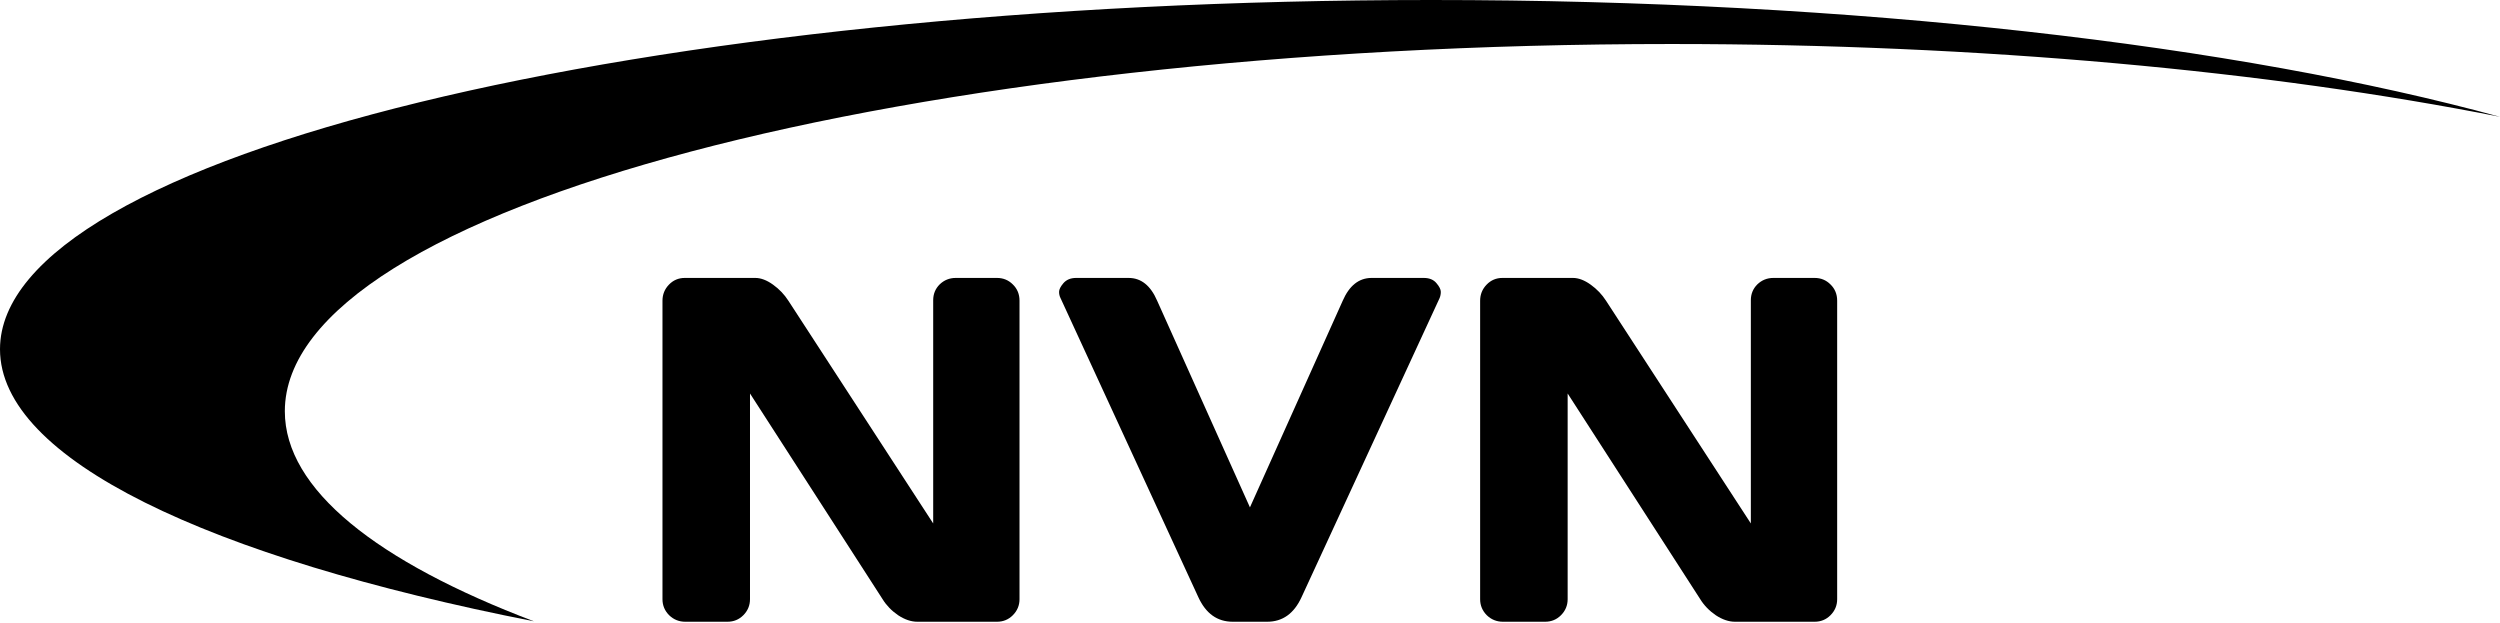
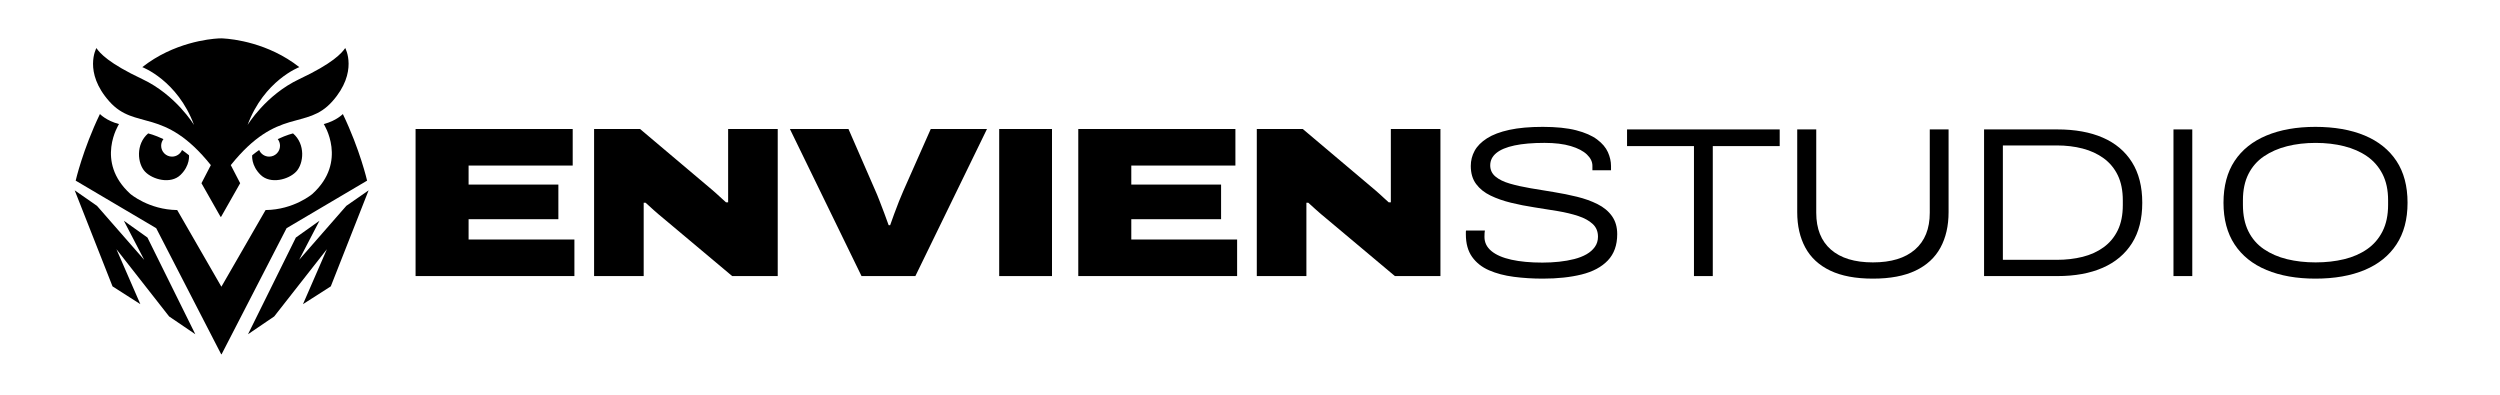
- <svg xmlns="http://www.w3.org/2000/svg" width="1200" height="299" viewBox="0 0 1200 299" fill="none">
-   <path d="M317.989 287.617V144.341C317.989 141.349 319.025 138.778 321.097 136.63C323.168 134.482 325.7 133.408 328.693 133.408H362.531C365.216 133.408 368.055 134.482 371.048 136.63C374.04 138.778 376.496 141.349 378.414 144.341L447.931 251.251V144.11C447.931 141.118 448.967 138.587 451.039 136.515C453.187 134.444 455.758 133.408 458.75 133.408H478.546C481.539 133.408 484.071 134.444 486.143 136.515C488.291 138.587 489.365 141.195 489.365 144.341V287.617C489.365 290.609 488.291 293.179 486.143 295.328C484.071 297.399 481.539 298.435 478.546 298.435H440.335C437.342 298.435 434.273 297.399 431.127 295.328C427.981 293.179 425.488 290.609 423.646 287.617L359.999 188.877V287.617C359.999 290.609 358.924 293.179 356.776 295.328C354.704 297.399 352.172 298.435 349.18 298.435H328.923C325.931 298.435 323.36 297.399 321.212 295.328C319.063 293.179 317.989 290.609 317.989 287.617Z" fill="black" />
-   <path d="M509.047 143.075C508.586 142.154 508.356 141.157 508.356 140.083C508.356 138.932 509.047 137.551 510.428 135.94C511.886 134.252 513.919 133.408 516.528 133.408H541.733C547.718 133.408 552.284 137.052 555.43 144.341L599.971 243.541L644.513 144.341C647.659 137.129 652.224 133.485 658.209 133.408H683.415C686.101 133.408 688.134 134.252 689.515 135.94C690.896 137.551 691.587 138.932 691.587 140.083C691.587 141.157 691.395 142.154 691.011 143.075L624.717 286.696C621.111 294.522 615.624 298.435 608.258 298.435H591.685C584.319 298.435 578.832 294.522 575.226 286.696L509.047 143.075Z" fill="black" />
-   <path d="M710.463 287.617V144.341C710.463 141.349 711.498 138.778 713.57 136.63C715.642 134.482 718.174 133.408 721.166 133.408H755.004C757.69 133.408 760.529 134.482 763.521 136.63C766.514 138.778 768.969 141.349 770.887 144.341L840.405 251.251V144.11C840.405 141.118 841.44 138.587 843.512 136.515C845.661 134.444 848.231 133.408 851.224 133.408H871.02C874.012 133.408 876.544 134.444 878.616 136.515C880.764 138.587 881.839 141.195 881.839 144.341V287.617C881.839 290.609 880.764 293.179 878.616 295.328C876.544 297.399 874.012 298.435 871.02 298.435H832.808C829.816 298.435 826.747 297.399 823.601 295.328C820.455 293.179 817.961 290.609 816.12 287.617L752.472 188.877V287.617C752.472 290.609 751.398 293.179 749.249 295.328C747.178 297.399 744.646 298.435 741.653 298.435H721.396C718.404 298.435 715.834 297.399 713.685 295.328C711.537 293.179 710.463 290.609 710.463 287.617Z" fill="black" />
-   <path d="M1200 56.074C1089.03 34.123 951.343 21.126 802.194 21.126C434.662 21.126 136.719 100.045 136.719 197.397C136.719 234.896 180.923 269.659 256.281 298.231C99.991 267.503 0 220.418 0 167.635C0 75.053 307.636 0 687.123 0C891.013 0 1074.16 21.665 1200 56.074Z" fill="black" />
+ <svg xmlns="http://www.w3.org/2000/svg" id="Layer_1" data-name="Layer 1" viewBox="0 0 1741.45 274.55">
+   <g>
+     <polygon points="78.38 199.48 52.03 132.59 67.57 143.4 100.46 181.01 86.27 153.76 102.71 165.47 136.05 232.82 117.8 220.43 81.09 173.58 97.76 211.87 78.38 199.48" />
+     <polygon points="230.42 199.48 256.77 132.59 241.23 143.4 208.35 181.01 222.54 153.76 206.09 165.47 172.76 232.82 191 220.43 227.72 173.58 211.05 211.87 230.42 199.48" />
+     <path d="M131.64,108.14c-1.64-1.33-3.26-2.54-4.84-3.65-1.15,2.71-3.84,4.61-6.97,4.61-4.18,0-7.57-3.39-7.57-7.57,0-1.75.6-3.35,1.59-4.63-6.41-3.02-10.64-3.98-10.64-3.98-8.81,7.51-7.51,21.02-2.2,26.63,5.31,5.61,17.92,8.91,24.73,2.3,6.81-6.61,5.91-13.71,5.91-13.71Z" />
+     <path d="M175.68,108.14c1.64-1.33,3.26-2.54,4.84-3.65,1.15,2.71,3.84,4.61,6.97,4.61,4.18,0,7.57-3.39,7.57-7.57,0-1.75-.6-3.35-1.59-4.63,6.41-3.02,10.64-3.98,10.64-3.98,8.81,7.51,7.51,21.02,2.2,26.63-5.31,5.61-17.92,8.91-24.73,2.3-6.81-6.61-5.91-13.71-5.91-13.71Z" />
+     <path d="M240.47,33.48c-2.48,3.6-8.56,10.59-31.98,21.62-23.42,11.04-36.04,31.98-36.04,31.98,11.49-31.08,36.04-40.32,36.04-40.32-21.7-17.05-46.41-19.6-52.88-19.98h0c-.32-.05-.81-.06-1.32-.06-.2,0-.3,0-.3,0h0c-.12,0-.25.01-.37.01h0s-.47,0-1.35.04c-.08,0-.13,0-.13,0h0c-6.25.35-31.16,2.81-53.02,19.99,0,0,24.55,9.23,36.04,40.32,0,0-12.61-20.95-36.04-31.98-23.42-11.04-29.51-18.02-31.98-21.62,0,0-9.23,16.67,9.01,37.16,18.24,20.5,37.84,3.38,70.72,44.37l-6.53,12.61,13.29,23.42h.37s13.29-23.42,13.29-23.42l-6.53-12.61c32.88-40.99,52.48-23.88,70.72-44.37,18.24-20.5,9.01-37.16,9.01-37.16Z" />
+     <path d="M238.82,79.43s-4.5,4.73-13.29,6.98c0,0,16.89,26.13-7.88,48.65,0,0-12.84,11.04-32.66,11.26l-30.49,52.91-.29.47-.42-.71-30.35-52.67c-19.82-.23-32.66-11.26-32.66-11.26-24.78-22.52-7.88-48.65-7.88-48.65-8.78-2.25-13.29-6.98-13.29-6.98-11.94,24.78-16.89,46.4-16.89,46.4l56.08,33.11,45.27,87.84h.29s45.27-87.84,45.27-87.84l56.08-33.11s-4.96-21.62-16.89-46.4Z" />
+   </g>
+   <g>
+     <path d="M289.48,192.31v-102.45h109.45v25.46h-72.52v13.25h62.54v24.12h-62.54v14.15h73.71v25.46h-110.64Z" />
+     <path d="M413.83,192.31v-102.45h32.02l50.63,42.74c.6.5,1.44,1.24,2.53,2.23,1.09.99,2.23,2.04,3.42,3.13,1.19,1.09,2.28,2.08,3.28,2.98h1.49v-51.08h34.55v102.45h-31.72l-48.1-40.36c-2.08-1.69-4.29-3.57-6.63-5.66-2.33-2.08-4.2-3.77-5.58-5.06h-1.34v51.08h-34.55Z" />
+     <path d="M600.12,192.31l-49.89-102.45h40.8l18.76,43.04c.69,1.49,1.59,3.65,2.68,6.48,1.09,2.83,2.23,5.81,3.42,8.93,1.19,3.13,2.23,5.98,3.13,8.56h1.04c.79-2.28,1.74-4.92,2.83-7.89,1.09-2.98,2.21-5.91,3.35-8.79,1.14-2.88,2.16-5.31,3.05-7.3l19.06-43.04h39.17l-49.89,102.45h-37.53Z" />
+     <path d="M696.02,192.31v-102.45h36.78v102.45h-36.78Z" />
+     <path d="M751.11,192.31v-102.45h109.45v25.46h-72.52v13.25h62.54v24.12h-62.54v14.15h73.71v25.46h-110.64Z" />
+     <path d="M875.46,192.31v-102.45h32.02l50.63,42.74c.6.5,1.44,1.24,2.53,2.23,1.09.99,2.23,2.04,3.42,3.13,1.19,1.09,2.28,2.08,3.28,2.98h1.49v-51.08h34.55v102.45h-31.72l-48.1-40.36c-2.08-1.69-4.29-3.57-6.63-5.66-2.33-2.08-4.2-3.77-5.58-5.06h-1.34v51.08h-34.55Z" />
+     <path d="M1074.7,194.09c-7.05,0-13.8-.42-20.25-1.27-6.46-.84-12.19-2.36-17.2-4.54-5.01-2.18-8.96-5.31-11.84-9.38-2.88-4.07-4.32-9.28-4.32-15.64v-1.64c0-.5.05-.84.15-1.04h13.1c-.1.5-.17,1.09-.22,1.79-.05.7-.07,1.59-.07,2.68,0,3.87,1.61,7.15,4.84,9.83,3.22,2.68,7.87,4.69,13.92,6.03,6.05,1.34,13.25,2.01,21.59,2.01,3.97,0,7.84-.2,11.62-.6,3.77-.4,7.3-1.02,10.57-1.86,3.28-.84,6.13-1.96,8.56-3.35,2.43-1.39,4.37-3.1,5.81-5.14,1.44-2.03,2.16-4.39,2.16-7.07,0-3.67-1.24-6.65-3.72-8.93-2.48-2.28-5.83-4.12-10.05-5.51-4.22-1.39-8.99-2.53-14.3-3.43-5.31-.89-10.75-1.76-16.31-2.61-5.56-.84-10.97-1.91-16.23-3.2-5.26-1.29-10-2.95-14.22-4.99-4.22-2.03-7.57-4.71-10.05-8.04-2.48-3.32-3.72-7.52-3.72-12.58,0-3.77.89-7.3,2.68-10.57,1.79-3.28,4.67-6.18,8.64-8.71,3.97-2.53,9.16-4.49,15.56-5.88,6.4-1.39,14.17-2.08,23.3-2.08s17.07.79,23.23,2.38c6.15,1.59,11.02,3.72,14.59,6.4,3.57,2.68,6.08,5.64,7.52,8.86,1.44,3.23,2.16,6.43,2.16,9.6v2.98h-12.96v-3.13c0-2.78-1.27-5.38-3.8-7.82-2.53-2.43-6.28-4.39-11.24-5.88-4.96-1.49-11.07-2.23-18.32-2.23-8.34,0-15.31.6-20.92,1.79-5.61,1.19-9.83,2.96-12.66,5.29-2.83,2.33-4.24,5.19-4.24,8.56,0,3.18,1.21,5.78,3.65,7.82,2.43,2.04,5.78,3.67,10.05,4.91,4.27,1.24,9.03,2.31,14.3,3.2,5.26.89,10.67,1.79,16.23,2.68,5.56.89,10.97,1.99,16.23,3.28,5.26,1.29,10.03,3,14.3,5.14,4.27,2.14,7.62,4.92,10.05,8.34,2.43,3.42,3.65,7.62,3.65,12.58,0,7.65-2.19,13.75-6.55,18.32-4.37,4.57-10.45,7.82-18.24,9.75-7.79,1.94-16.8,2.9-27.03,2.9Z" />
+     <path d="M1179.98,192.31v-90.54h-46.61v-11.62h106.33v11.62h-46.61v90.54h-13.1Z" />
+     <path d="M1304.63,194.09c-12.01,0-21.92-1.86-29.71-5.58-7.79-3.72-13.58-9.06-17.35-16.01-3.77-6.95-5.66-15.19-5.66-24.72v-57.63h13.25v58.08c0,11.12,3.4,19.66,10.2,25.61,6.8,5.96,16.55,8.94,29.26,8.94s22.49-2.98,29.34-8.94c6.85-5.96,10.28-14.49,10.28-25.61v-58.08h13.1v57.63c0,9.53-1.89,17.77-5.66,24.72-3.77,6.95-9.56,12.29-17.35,16.01-7.79,3.72-17.7,5.58-29.71,5.58Z" />
+     <path d="M1382.06,192.31v-102.16h51.08c12.31,0,22.86,1.91,31.64,5.73,8.79,3.82,15.56,9.53,20.33,17.13,4.76,7.59,7.15,17,7.15,28.22s-2.38,20.6-7.15,28.15c-4.77,7.55-11.54,13.25-20.33,17.12s-19.34,5.81-31.64,5.81h-51.08ZM1395.16,180.99h37.53c6.45,0,12.46-.69,18.02-2.08,5.56-1.39,10.45-3.62,14.67-6.7,4.22-3.08,7.49-7.02,9.83-11.84,2.33-4.81,3.5-10.65,3.5-17.5v-3.28c0-6.85-1.17-12.68-3.5-17.5-2.33-4.81-5.61-8.76-9.83-11.84-4.22-3.08-9.11-5.33-14.67-6.78-5.56-1.44-11.57-2.16-18.02-2.16h-37.53v79.67Z" />
+     <path d="M1514,192.31v-102.16h13.1v102.16h-13.1Z" />
+     <path d="M1612.87,194.09c-13.1,0-24.47-2.01-34.1-6.03-9.63-4.02-17.03-9.95-22.19-17.79-5.16-7.84-7.74-17.52-7.74-29.04s2.58-21.32,7.74-29.11c5.16-7.79,12.56-13.7,22.19-17.72,9.63-4.02,21-6.03,34.1-6.03s24.74,2.01,34.33,6.03c9.58,4.02,16.95,9.93,22.11,17.72,5.16,7.79,7.74,17.5,7.74,29.11s-2.58,21.2-7.74,29.04c-5.16,7.84-12.53,13.77-22.11,17.79-9.58,4.02-21.02,6.03-34.33,6.03ZM1613.02,182.78c7.15,0,13.78-.75,19.88-2.23s11.44-3.82,16.01-7c4.57-3.18,8.14-7.32,10.72-12.43,2.58-5.11,3.87-11.24,3.87-18.39v-3.28c0-7.05-1.29-13.1-3.87-18.17-2.58-5.06-6.16-9.18-10.72-12.36-4.57-3.18-9.9-5.53-16.01-7.07-6.11-1.54-12.73-2.31-19.88-2.31s-13.77.77-19.88,2.31c-6.11,1.54-11.49,3.9-16.16,7.07-4.67,3.18-8.26,7.3-10.8,12.36-2.53,5.06-3.8,11.12-3.8,18.17v3.28c0,7.15,1.27,13.28,3.8,18.39,2.53,5.11,6.13,9.26,10.8,12.43,4.67,3.18,10.05,5.51,16.16,7s12.73,2.23,19.88,2.23Z" />
+   </g>
</svg>
